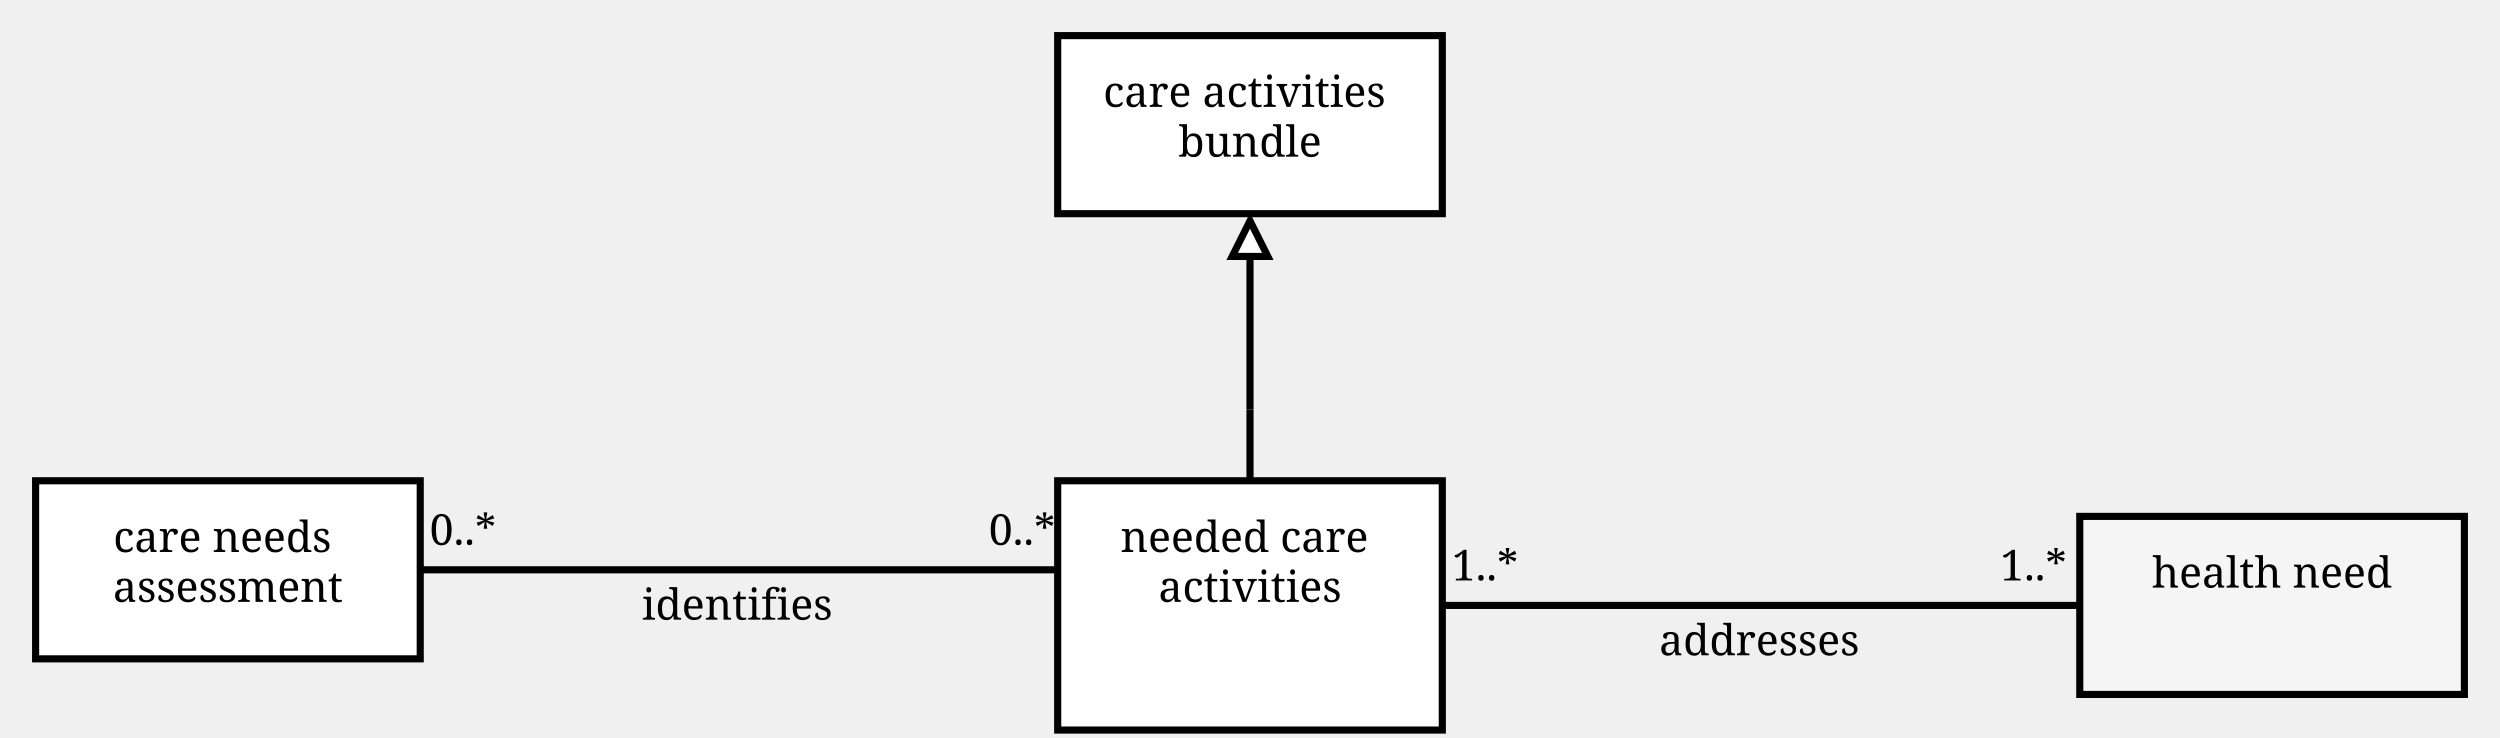
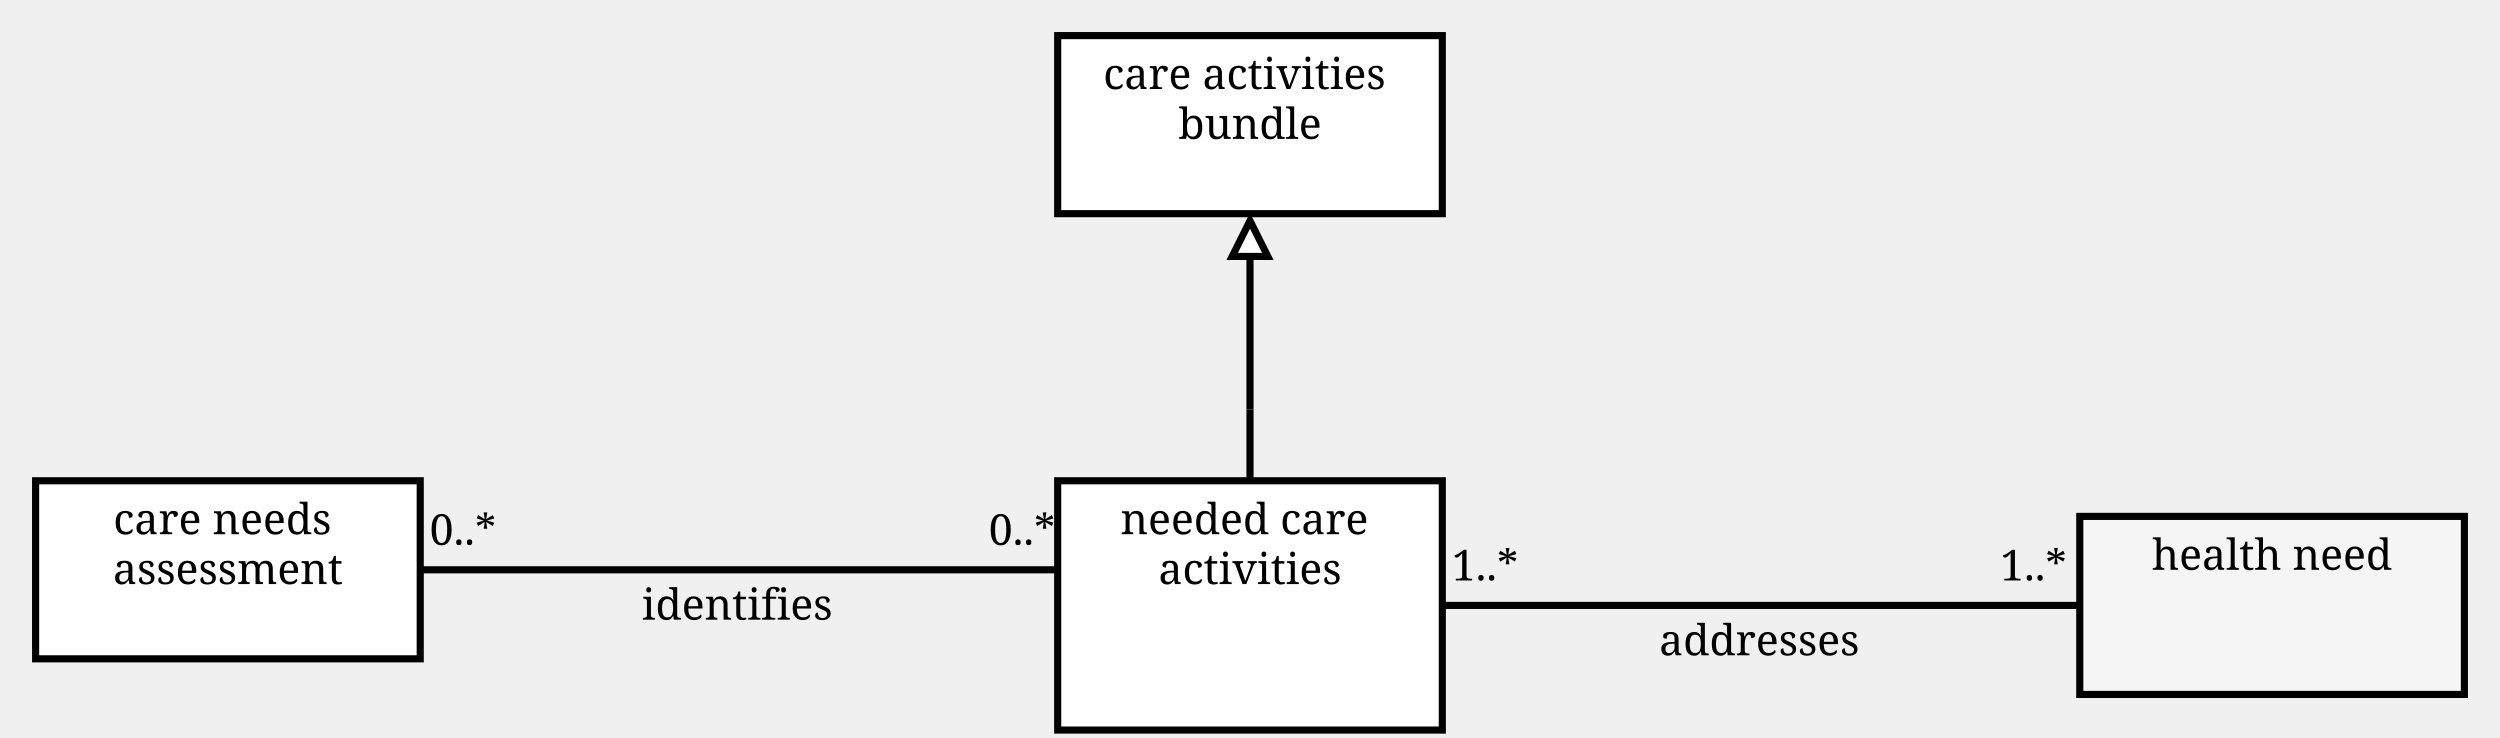
<svg xmlns="http://www.w3.org/2000/svg" xmlns:xlink="http://www.w3.org/1999/xlink" version="1.1" viewBox="0 0 702 207" aria-labelledby="title desc" role="img">
  <g>
    <a xlink:href="care activities bundle.svg" role="link">
      <rect x="297" y="10" width="108" height="50" fill="white" stroke="black" stroke-width="2" />
-       <text x="351" y="30" text-anchor="middle" font-family="Cambria" font-size="12" fill="black">
-         <tspan x="351" y="30" text-anchor="middle">care activities</tspan>
-         <tspan x="351" y="44" text-anchor="middle">bundle</tspan>
+       <text x="351" y="25" text-anchor="middle" font-family="Cambria" font-size="12" fill="black">
+         <tspan x="351" y="25" text-anchor="middle">care activities</tspan>
+         <tspan x="351" y="39" text-anchor="middle">bundle</tspan>
      </text>
    </a>
  </g>
  <line x1="351" y1="135" x2="351" y2="115" stroke="black" stroke-width="2" />
  <line x1="351" y1="62" x2="351" y2="115" stroke="black" stroke-width="2" />
  <line x1="351" y1="115" x2="351" y2="115" stroke="black" stroke-width="2" />
  <polygon points="351,62 346,72 356,72" fill="white" stroke="black" stroke-width="2" />
  <g>
    <line x1="118" y1="160" x2="297" y2="160" stroke="black" stroke-width="2" />
    <text x="130" y="153" text-anchor="middle" font-family="Cambria" font-size="12" fill="black">
      <tspan x="130" y="153" text-anchor="middle">0..*</tspan>
    </text>
    <text x="287" y="153" text-anchor="middle" font-family="Cambria" font-size="12" fill="black">
      <tspan x="287" y="153" text-anchor="middle">0..*</tspan>
    </text>
    <text x="207" y="174" text-anchor="middle" font-family="Cambria" font-size="12" fill="black">
      <tspan x="207" y="174" text-anchor="middle">identifies</tspan>
    </text>
  </g>
  <g>
    <a xlink:href="care needs assessment.svg" role="link">
      <rect x="10" y="135" width="108" height="50" fill="white" stroke="black" stroke-width="2" />
-       <text x="64" y="155" text-anchor="middle" font-family="Cambria" font-size="12" fill="black">
-         <tspan x="64" y="155" text-anchor="middle">care needs</tspan>
-         <tspan x="64" y="169" text-anchor="middle">assessment</tspan>
+       <text x="64" y="150" text-anchor="middle" font-family="Cambria" font-size="12" fill="black">
+         <tspan x="64" y="150" text-anchor="middle">care needs</tspan>
+         <tspan x="64" y="164" text-anchor="middle">assessment</tspan>
      </text>
    </a>
  </g>
  <g>
    <line x1="405" y1="170" x2="584" y2="170" stroke="black" stroke-width="2" />
    <text x="417" y="163" text-anchor="middle" font-family="Cambria" font-size="12" fill="black">
      <tspan x="417" y="163" text-anchor="middle">1..*</tspan>
    </text>
    <text x="571" y="163" text-anchor="middle" font-family="Cambria" font-size="12" fill="black">
      <tspan x="571" y="163" text-anchor="middle">1..*</tspan>
    </text>
    <text x="494" y="184" text-anchor="middle" font-family="Cambria" font-size="12" fill="black">
      <tspan x="494" y="184" text-anchor="middle">addresses</tspan>
    </text>
  </g>
  <g>
    <a xlink:href="health need.svg" role="link">
      <rect x="584" y="145" width="108" height="50" fill="whitesmoke" stroke="black" stroke-width="2" />
-       <text x="638" y="165" text-anchor="middle" font-family="Cambria" font-size="12" fill="black">
-         <tspan x="638" y="165" text-anchor="middle">health need</tspan>
+       <text x="638" y="160" text-anchor="middle" font-family="Cambria" font-size="12" fill="black">
+         <tspan x="638" y="160" text-anchor="middle">health need</tspan>
      </text>
    </a>
  </g>
  <g>
    <a xlink:href="needed care activities.svg" role="link">
      <rect x="297" y="135" width="108" height="70" fill="white" stroke="black" stroke-width="2" />
-       <text x="351" y="155" text-anchor="middle" font-family="Cambria" font-size="12" fill="black">
-         <tspan x="351" y="155" text-anchor="middle">needed care</tspan>
-         <tspan x="351" y="169" text-anchor="middle">activities</tspan>
+       <text x="351" y="150" text-anchor="middle" font-family="Cambria" font-size="12" fill="black">
+         <tspan x="351" y="150" text-anchor="middle">needed care</tspan>
+         <tspan x="351" y="164" text-anchor="middle">activities</tspan>
      </text>
    </a>
  </g>
</svg>
